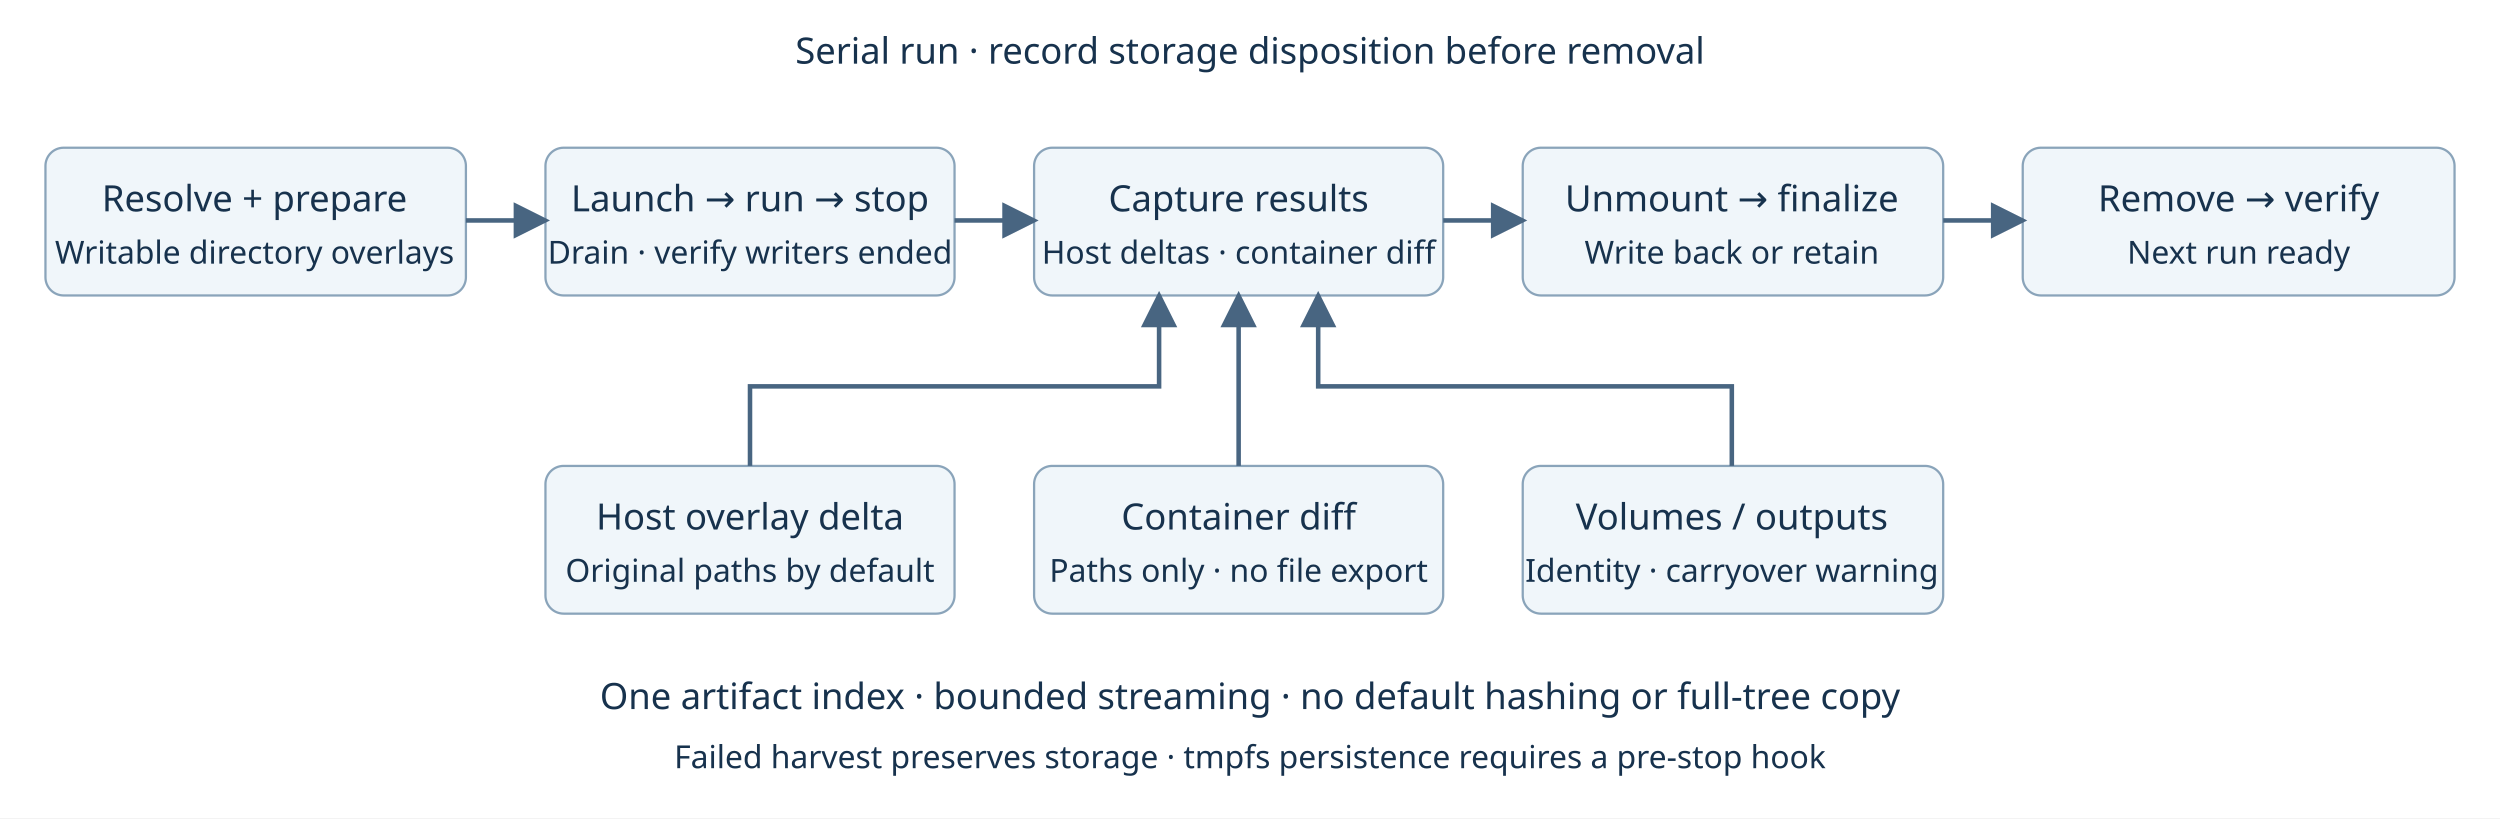
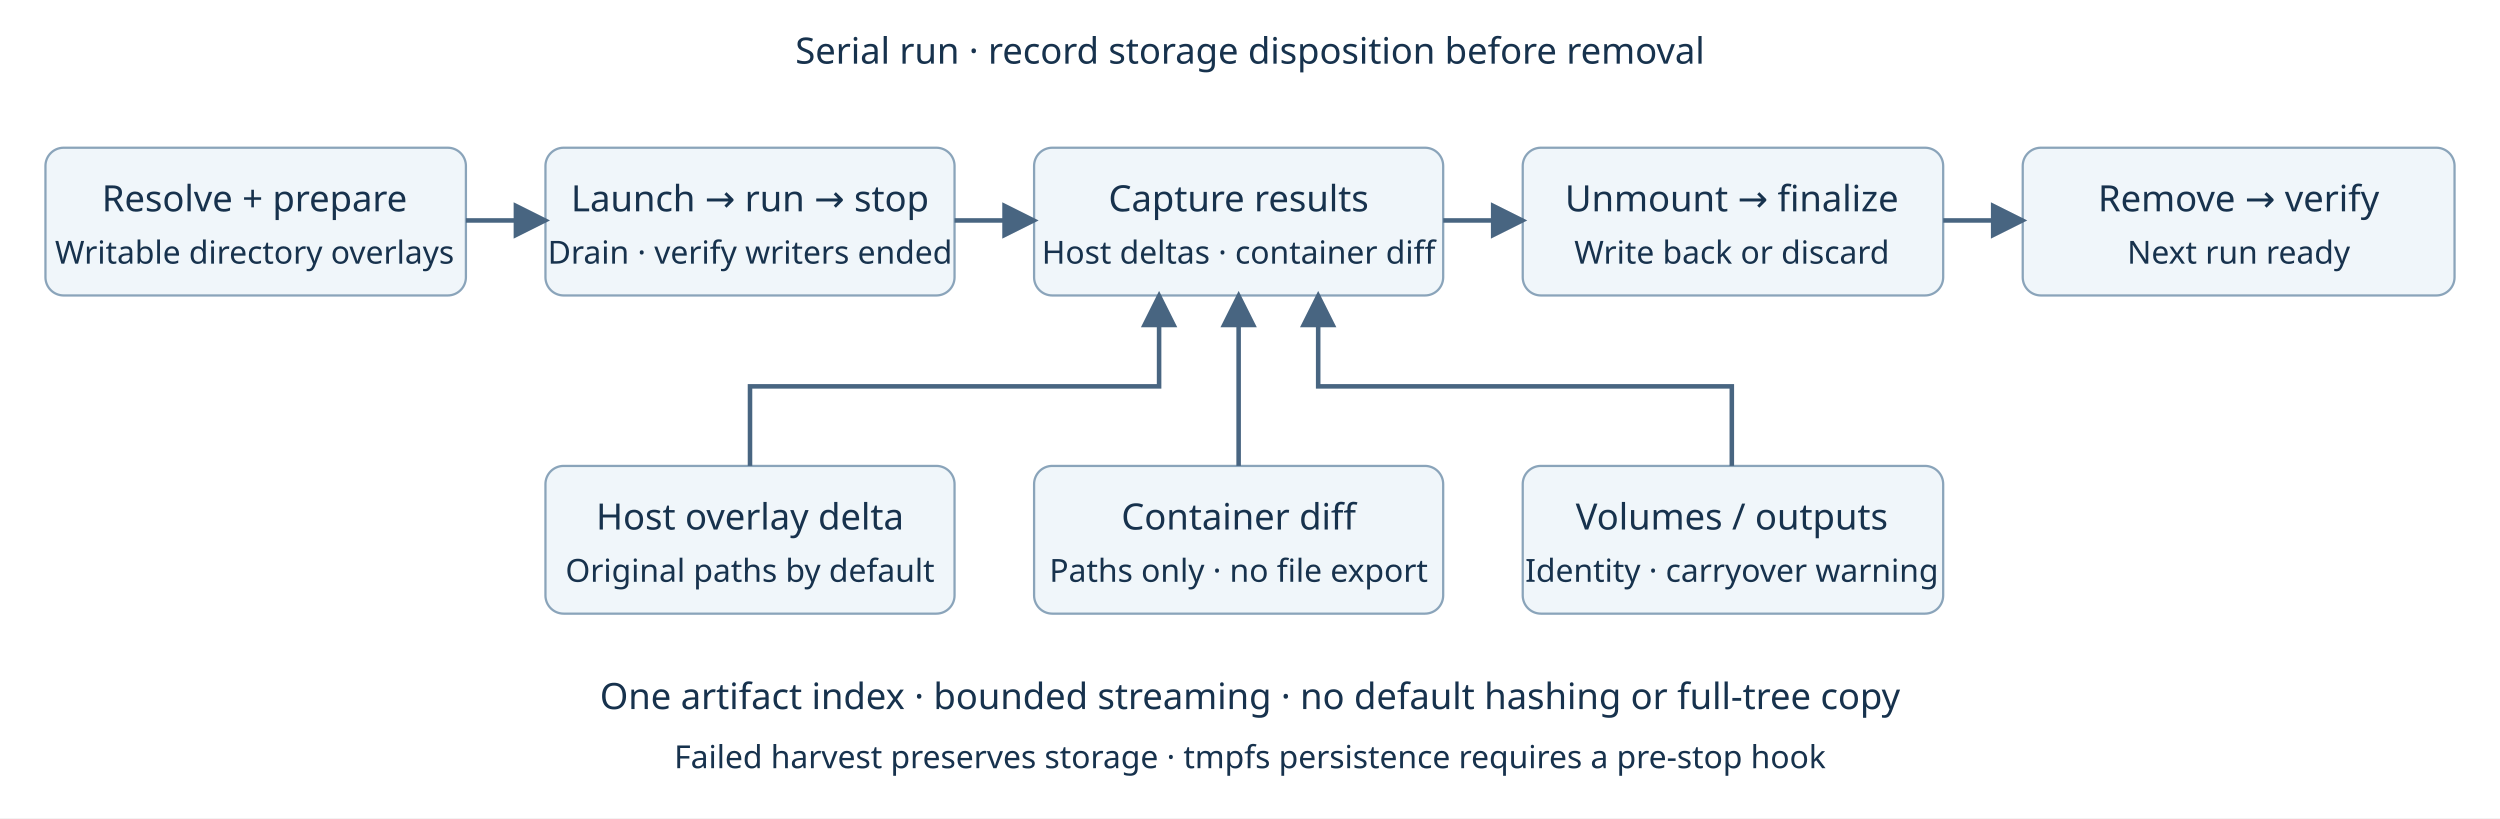
<svg xmlns="http://www.w3.org/2000/svg" width="1100" height="360" viewBox="0 0 1100 360">
  <style>text{font:16px sans-serif;fill:#17324d;text-anchor:middle}.small{font-size:14px}rect{fill:#f0f6fa;stroke:#8aa4ba}path{fill:none;stroke:#486581;stroke-width:2;marker-end:url(#a)}</style>
  <defs>
    <marker id="a" markerWidth="8" markerHeight="8" refX="7" refY="4" orient="auto">
      <polygon points="0,0 8,4 0,8" fill="#486581" />
    </marker>
  </defs>
  <rect width="1100" height="360" style="fill:white;stroke:none" />
  <text x="550" y="28">Serial run · record storage disposition before removal</text>
  <rect x="20" y="65" width="185" height="65" rx="8" />
  <text x="112" y="93">Resolve + prepare</text>
  <text x="112" y="116" class="small">Writable directory overlays</text>
  <rect x="240" y="65" width="180" height="65" rx="8" />
  <text x="330" y="93">Launch → run → stop</text>
  <text x="330" y="116" class="small">Drain · verify writers ended</text>
  <rect x="455" y="65" width="180" height="65" rx="8" />
  <text x="545" y="93">Capture results</text>
  <text x="545" y="116" class="small">Host deltas · container diff</text>
  <rect x="670" y="65" width="185" height="65" rx="8" />
  <text x="762" y="93">Unmount → finalize</text>
-   <text x="762" y="116" class="small">Write back or retain</text>
+   <text x="762" y="116" class="small">Write back or discard</text>
  <rect x="890" y="65" width="190" height="65" rx="8" />
  <text x="985" y="93">Remove → verify</text>
  <text x="985" y="116" class="small">Next run ready</text>
  <path d="M205 97H240" />
  <path d="M420 97H455" />
  <path d="M635 97H670" />
  <path d="M855 97H890" />
  <rect x="240" y="205" width="180" height="65" rx="8" />
  <text x="330" y="233">Host overlay delta</text>
  <text x="330" y="256" class="small">Original paths by default</text>
  <rect x="455" y="205" width="180" height="65" rx="8" />
  <text x="545" y="233">Container diff</text>
  <text x="545" y="256" class="small">Paths only · no file export</text>
  <rect x="670" y="205" width="185" height="65" rx="8" />
  <text x="762" y="233">Volumes / outputs</text>
  <text x="762" y="256" class="small">Identity · carryover warning</text>
  <path d="M330 205V170H510V130" />
  <path d="M545 205V130" />
  <path d="M762 205V170H580V130" />
  <text x="550" y="312">One artifact index · bounded streaming · no default hashing or full-tree copy</text>
  <text x="550" y="338" class="small">Failed harvest preserves storage · tmpfs persistence requires a pre-stop hook</text>
</svg>
